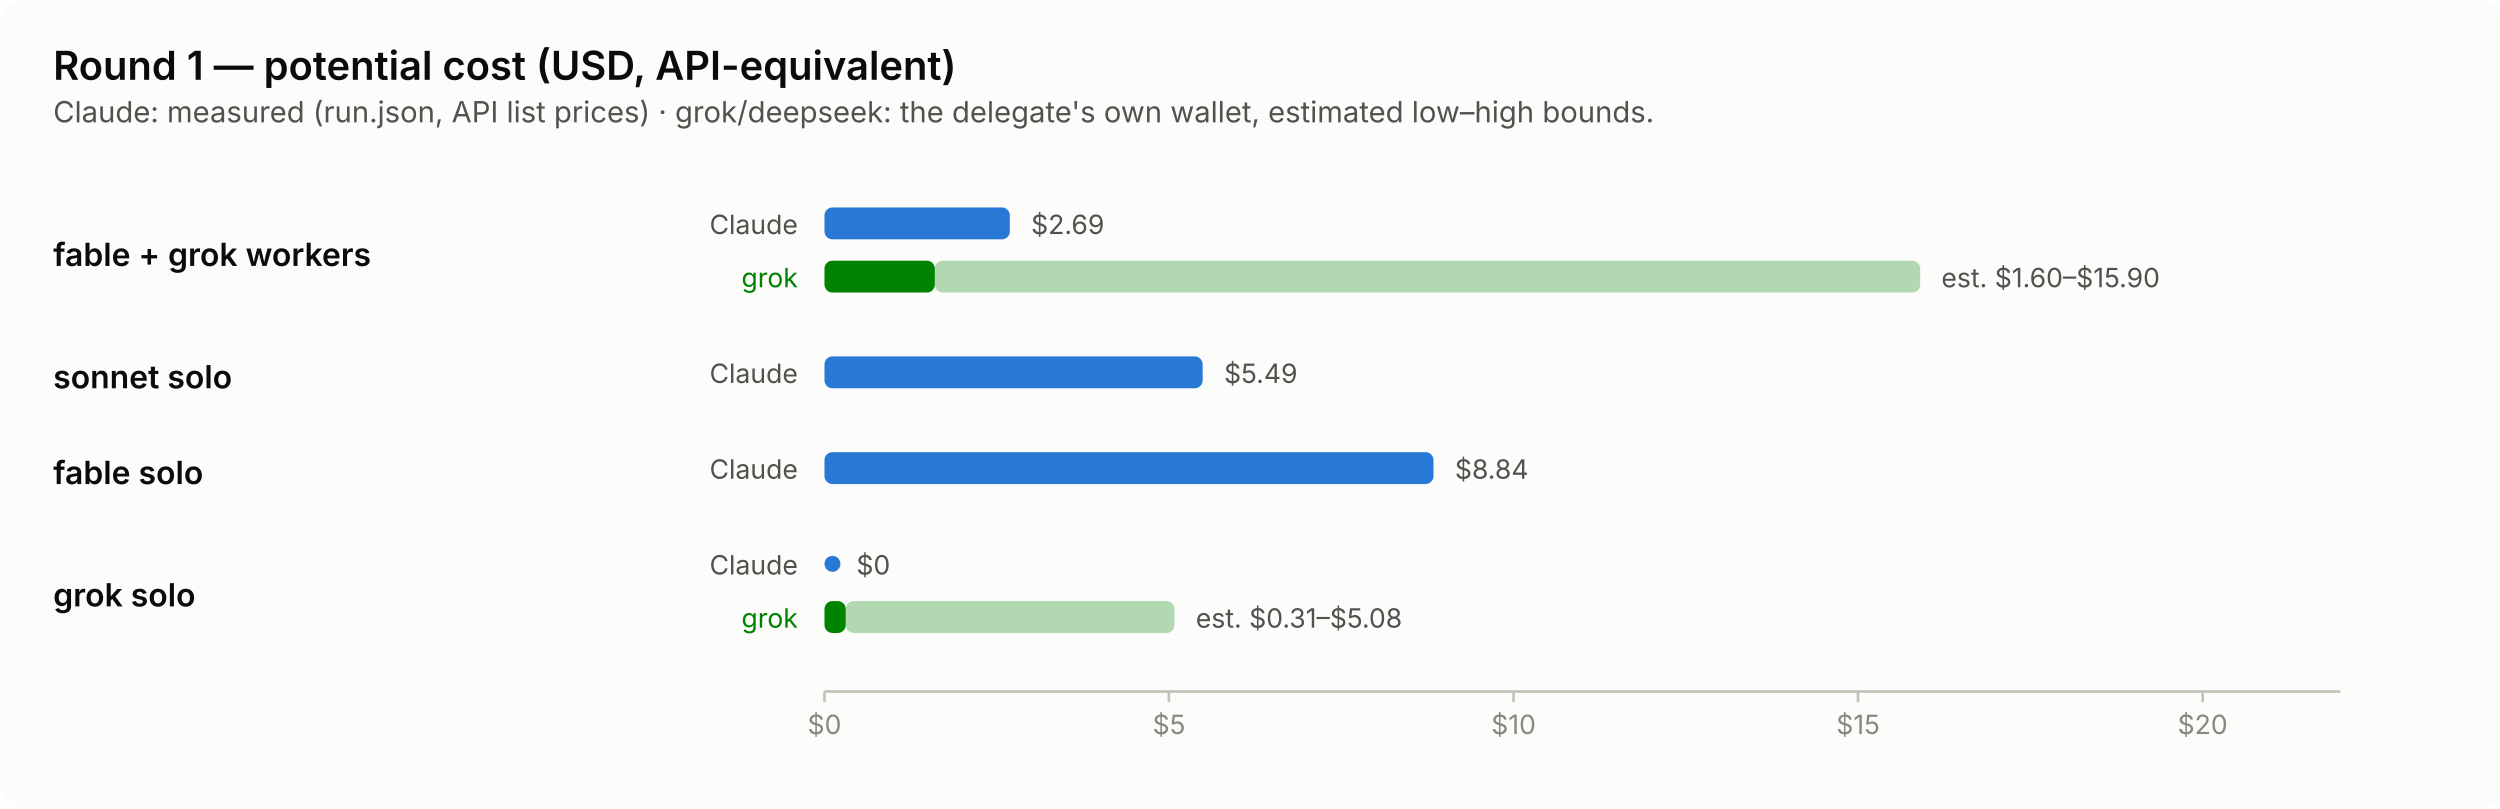
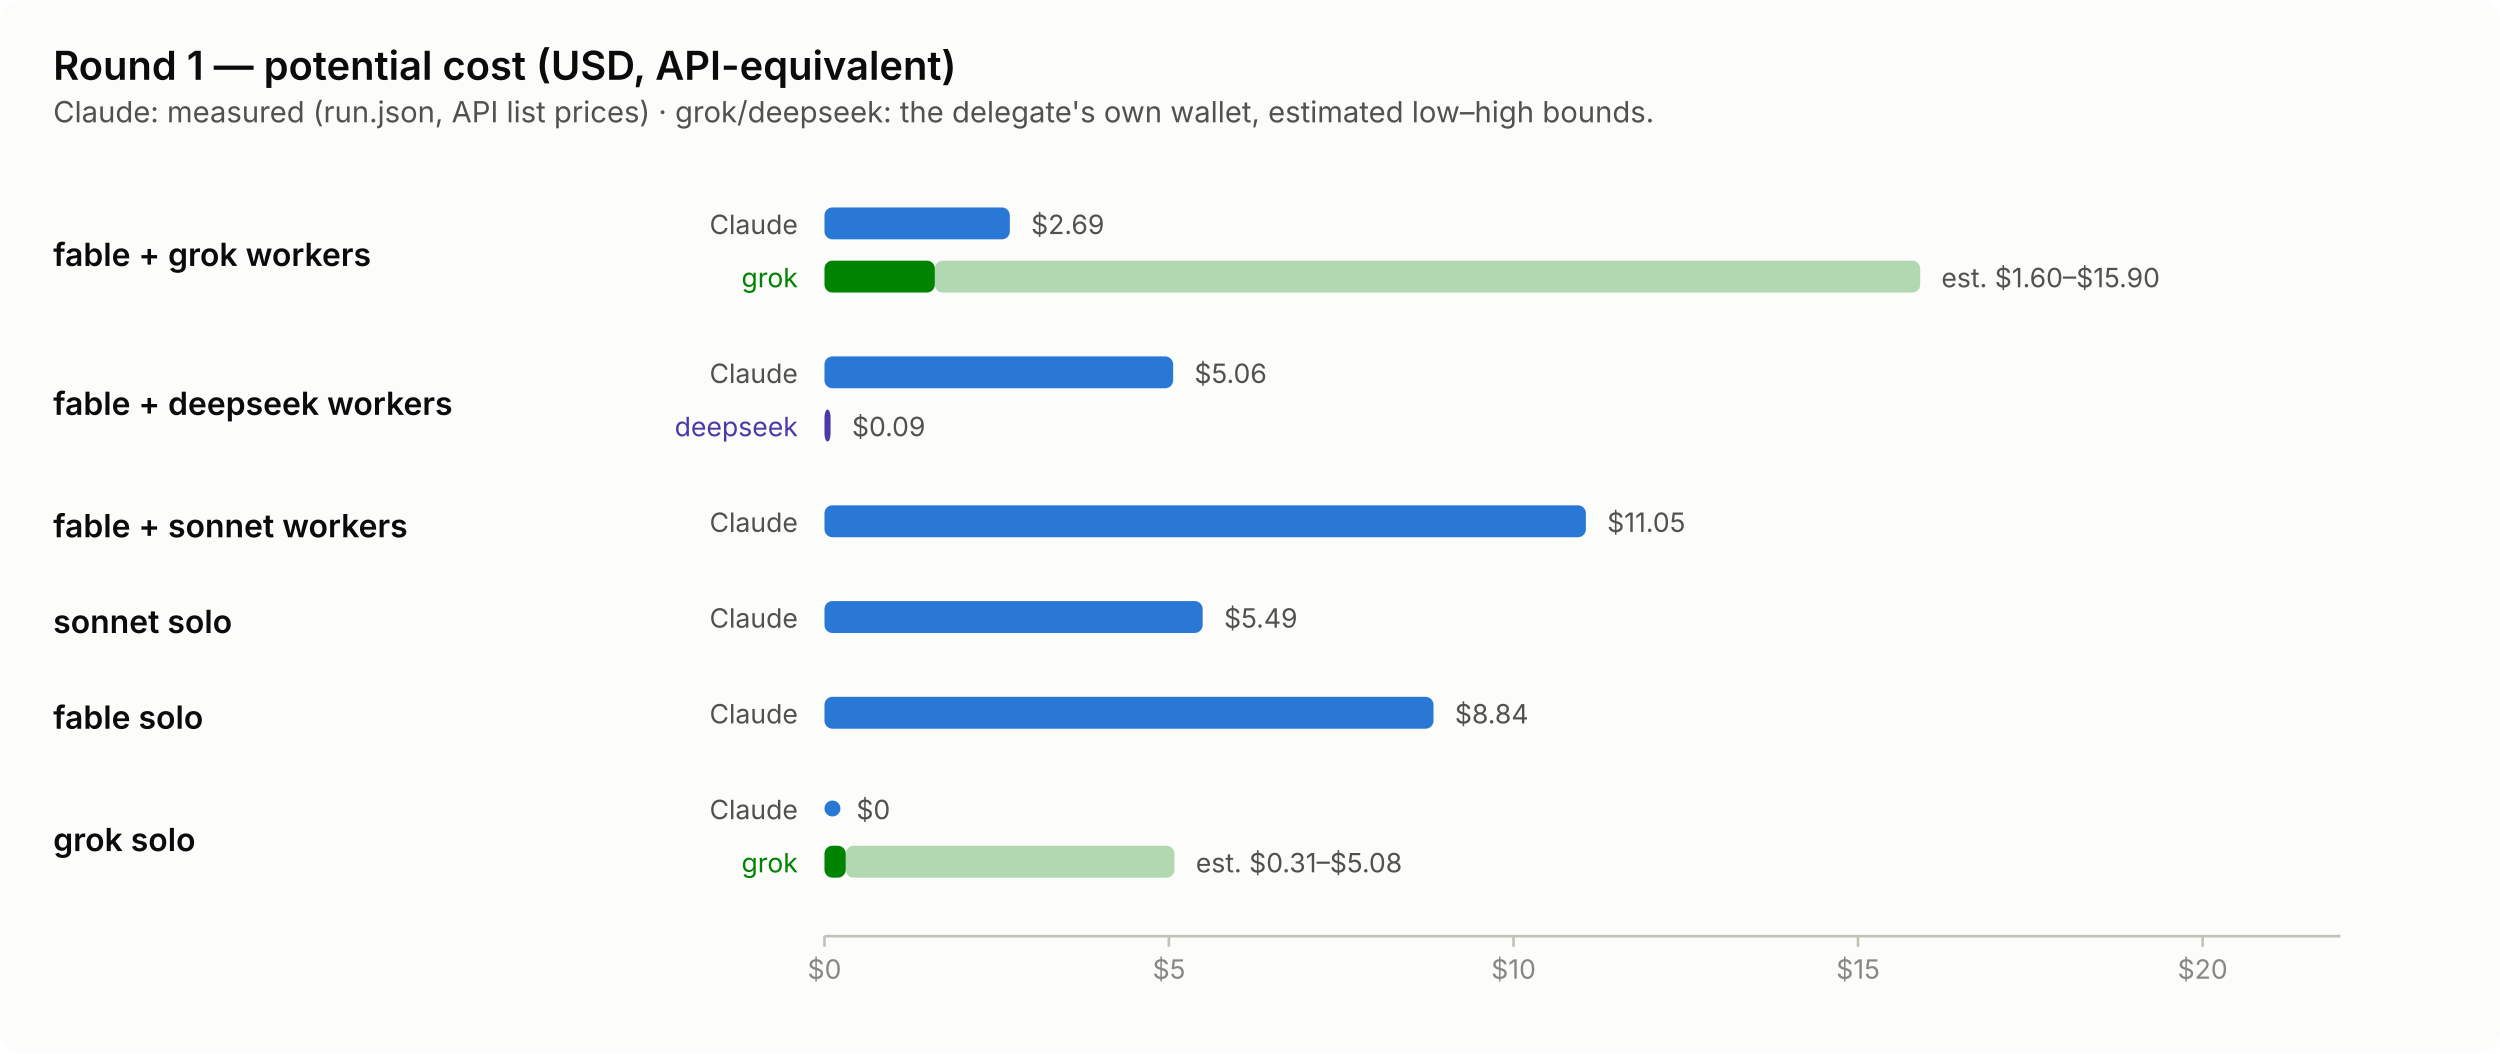
- <svg xmlns="http://www.w3.org/2000/svg" viewBox="0 0 940 304" width="940" height="304" role="img" aria-label="Round 1 potential cost per configuration">
-   <rect width="940" height="304" rx="8" fill="#fcfcfb" />
+ <svg xmlns="http://www.w3.org/2000/svg" viewBox="0 0 940 396" width="940" height="396" role="img" aria-label="Round 1 potential cost per configuration">
+   <rect width="940" height="396" rx="8" fill="#fcfcfb" />
  <text x="20" y="30" font-size="15" fill="#0b0b0b" text-anchor="start" font-weight="600" font-family="system-ui,-apple-system,Segoe UI,sans-serif">Round 1 — potential cost (USD, API-equivalent)</text>
  <text x="20" y="46" font-size="11" fill="#52514e" text-anchor="start" font-weight="normal" font-family="system-ui,-apple-system,Segoe UI,sans-serif">Claude: measured (run.json, API list prices) · grok/deepseek: the delegate's own wallet, estimated low–high bounds.</text>
  <text x="20" y="100.0" font-size="12" fill="#0b0b0b" text-anchor="start" font-weight="600" font-family="system-ui,-apple-system,Segoe UI,sans-serif">fable + grok workers</text>
  <text x="300" y="88" font-size="10" fill="#52514e" text-anchor="end" font-weight="normal" font-family="system-ui,-apple-system,Segoe UI,sans-serif">Claude</text>
  <rect x="310" y="78" width="69.7" height="12" rx="3" fill="#2a78d6" />
  <text x="387.695" y="88" font-size="10" fill="#52514e" text-anchor="start" font-weight="normal" font-family="system-ui,-apple-system,Segoe UI,sans-serif">$2.69</text>
  <text x="300" y="108" font-size="10" fill="#008300" text-anchor="end" font-weight="normal" font-family="system-ui,-apple-system,Segoe UI,sans-serif">grok</text>
  <rect x="310" y="98" width="41.5" height="12" rx="3" fill="#008300" />
  <rect x="351.5" y="98" width="370.5" height="12" rx="3" fill="#008300" opacity="0.3" />
  <text x="729.955" y="108" font-size="10" fill="#52514e" text-anchor="start" font-weight="normal" font-family="system-ui,-apple-system,Segoe UI,sans-serif">est. $1.60–$15.90</text>
-   <text x="20" y="146.0" font-size="12" fill="#0b0b0b" text-anchor="start" font-weight="600" font-family="system-ui,-apple-system,Segoe UI,sans-serif">sonnet solo</text>
+   <text x="20" y="156.0" font-size="12" fill="#0b0b0b" text-anchor="start" font-weight="600" font-family="system-ui,-apple-system,Segoe UI,sans-serif">fable + deepseek workers</text>
  <text x="300" y="144" font-size="10" fill="#52514e" text-anchor="end" font-weight="normal" font-family="system-ui,-apple-system,Segoe UI,sans-serif">Claude</text>
-   <rect x="310" y="134" width="142.2" height="12" rx="3" fill="#2a78d6" />
-   <text x="460.241" y="144" font-size="10" fill="#52514e" text-anchor="start" font-weight="normal" font-family="system-ui,-apple-system,Segoe UI,sans-serif">$5.49</text>
-   <text x="20" y="182.0" font-size="12" fill="#0b0b0b" text-anchor="start" font-weight="600" font-family="system-ui,-apple-system,Segoe UI,sans-serif">fable solo</text>
-   <text x="300" y="180" font-size="10" fill="#52514e" text-anchor="end" font-weight="normal" font-family="system-ui,-apple-system,Segoe UI,sans-serif">Claude</text>
-   <rect x="310" y="170" width="229.0" height="12" rx="3" fill="#2a78d6" />
-   <text x="547.036" y="180" font-size="10" fill="#52514e" text-anchor="start" font-weight="normal" font-family="system-ui,-apple-system,Segoe UI,sans-serif">$8.84</text>
-   <text x="20" y="228.0" font-size="12" fill="#0b0b0b" text-anchor="start" font-weight="600" font-family="system-ui,-apple-system,Segoe UI,sans-serif">grok solo</text>
-   <text x="300" y="216" font-size="10" fill="#52514e" text-anchor="end" font-weight="normal" font-family="system-ui,-apple-system,Segoe UI,sans-serif">Claude</text>
-   <circle cx="313" cy="212" r="3" fill="#2a78d6" />
-   <text x="322" y="216" font-size="10" fill="#52514e" text-anchor="start" font-weight="normal" font-family="system-ui,-apple-system,Segoe UI,sans-serif">$0</text>
-   <text x="300" y="236" font-size="10" fill="#008300" text-anchor="end" font-weight="normal" font-family="system-ui,-apple-system,Segoe UI,sans-serif">grok</text>
-   <rect x="310" y="226" width="8.0" height="12" rx="3" fill="#008300" />
-   <rect x="318.0" y="226" width="123.6" height="12" rx="3" fill="#008300" opacity="0.3" />
-   <text x="449.618" y="236" font-size="10" fill="#52514e" text-anchor="start" font-weight="normal" font-family="system-ui,-apple-system,Segoe UI,sans-serif">est. $0.31–$5.08</text>
-   <line x1="310" y1="260" x2="880" y2="260" stroke="#c3c2b7" />
-   <line x1="310.0" y1="260" x2="310.0" y2="264" stroke="#c3c2b7" />
-   <text x="310.0" y="276" font-size="10" fill="#898781" text-anchor="middle" font-weight="normal" font-family="system-ui,-apple-system,Segoe UI,sans-serif">$0</text>
-   <line x1="439.5" y1="260" x2="439.5" y2="264" stroke="#c3c2b7" />
-   <text x="439.545" y="276" font-size="10" fill="#898781" text-anchor="middle" font-weight="normal" font-family="system-ui,-apple-system,Segoe UI,sans-serif">$5</text>
-   <line x1="569.1" y1="260" x2="569.1" y2="264" stroke="#c3c2b7" />
-   <text x="569.091" y="276" font-size="10" fill="#898781" text-anchor="middle" font-weight="normal" font-family="system-ui,-apple-system,Segoe UI,sans-serif">$10</text>
-   <line x1="698.6" y1="260" x2="698.6" y2="264" stroke="#c3c2b7" />
-   <text x="698.636" y="276" font-size="10" fill="#898781" text-anchor="middle" font-weight="normal" font-family="system-ui,-apple-system,Segoe UI,sans-serif">$15</text>
-   <line x1="828.2" y1="260" x2="828.2" y2="264" stroke="#c3c2b7" />
-   <text x="828.182" y="276" font-size="10" fill="#898781" text-anchor="middle" font-weight="normal" font-family="system-ui,-apple-system,Segoe UI,sans-serif">$20</text>
+   <rect x="310" y="134" width="131.1" height="12" rx="3" fill="#2a78d6" />
+   <text x="449.1" y="144" font-size="10" fill="#52514e" text-anchor="start" font-weight="normal" font-family="system-ui,-apple-system,Segoe UI,sans-serif">$5.06</text>
+   <text x="300" y="164" font-size="10" fill="#4a3aa7" text-anchor="end" font-weight="normal" font-family="system-ui,-apple-system,Segoe UI,sans-serif">deepseek</text>
+   <rect x="310" y="154" width="2.3" height="12" rx="3" fill="#4a3aa7" />
+   <text x="320.332" y="164" font-size="10" fill="#52514e" text-anchor="start" font-weight="normal" font-family="system-ui,-apple-system,Segoe UI,sans-serif">$0.09</text>
+   <text x="20" y="202.0" font-size="12" fill="#0b0b0b" text-anchor="start" font-weight="600" font-family="system-ui,-apple-system,Segoe UI,sans-serif">fable + sonnet workers</text>
+   <text x="300" y="200" font-size="10" fill="#52514e" text-anchor="end" font-weight="normal" font-family="system-ui,-apple-system,Segoe UI,sans-serif">Claude</text>
+   <rect x="310" y="190" width="286.3" height="12" rx="3" fill="#2a78d6" />
+   <text x="604.295" y="200" font-size="10" fill="#52514e" text-anchor="start" font-weight="normal" font-family="system-ui,-apple-system,Segoe UI,sans-serif">$11.05</text>
+   <text x="20" y="238.0" font-size="12" fill="#0b0b0b" text-anchor="start" font-weight="600" font-family="system-ui,-apple-system,Segoe UI,sans-serif">sonnet solo</text>
+   <text x="300" y="236" font-size="10" fill="#52514e" text-anchor="end" font-weight="normal" font-family="system-ui,-apple-system,Segoe UI,sans-serif">Claude</text>
+   <rect x="310" y="226" width="142.2" height="12" rx="3" fill="#2a78d6" />
+   <text x="460.241" y="236" font-size="10" fill="#52514e" text-anchor="start" font-weight="normal" font-family="system-ui,-apple-system,Segoe UI,sans-serif">$5.49</text>
+   <text x="20" y="274.0" font-size="12" fill="#0b0b0b" text-anchor="start" font-weight="600" font-family="system-ui,-apple-system,Segoe UI,sans-serif">fable solo</text>
+   <text x="300" y="272" font-size="10" fill="#52514e" text-anchor="end" font-weight="normal" font-family="system-ui,-apple-system,Segoe UI,sans-serif">Claude</text>
+   <rect x="310" y="262" width="229.0" height="12" rx="3" fill="#2a78d6" />
+   <text x="547.036" y="272" font-size="10" fill="#52514e" text-anchor="start" font-weight="normal" font-family="system-ui,-apple-system,Segoe UI,sans-serif">$8.84</text>
+   <text x="20" y="320.0" font-size="12" fill="#0b0b0b" text-anchor="start" font-weight="600" font-family="system-ui,-apple-system,Segoe UI,sans-serif">grok solo</text>
+   <text x="300" y="308" font-size="10" fill="#52514e" text-anchor="end" font-weight="normal" font-family="system-ui,-apple-system,Segoe UI,sans-serif">Claude</text>
+   <circle cx="313" cy="304" r="3" fill="#2a78d6" />
+   <text x="322" y="308" font-size="10" fill="#52514e" text-anchor="start" font-weight="normal" font-family="system-ui,-apple-system,Segoe UI,sans-serif">$0</text>
+   <text x="300" y="328" font-size="10" fill="#008300" text-anchor="end" font-weight="normal" font-family="system-ui,-apple-system,Segoe UI,sans-serif">grok</text>
+   <rect x="310" y="318" width="8.0" height="12" rx="3" fill="#008300" />
+   <rect x="318.0" y="318" width="123.6" height="12" rx="3" fill="#008300" opacity="0.3" />
+   <text x="449.618" y="328" font-size="10" fill="#52514e" text-anchor="start" font-weight="normal" font-family="system-ui,-apple-system,Segoe UI,sans-serif">est. $0.31–$5.08</text>
+   <line x1="310" y1="352" x2="880" y2="352" stroke="#c3c2b7" />
+   <line x1="310.0" y1="352" x2="310.0" y2="356" stroke="#c3c2b7" />
+   <text x="310.0" y="368" font-size="10" fill="#898781" text-anchor="middle" font-weight="normal" font-family="system-ui,-apple-system,Segoe UI,sans-serif">$0</text>
+   <line x1="439.5" y1="352" x2="439.5" y2="356" stroke="#c3c2b7" />
+   <text x="439.545" y="368" font-size="10" fill="#898781" text-anchor="middle" font-weight="normal" font-family="system-ui,-apple-system,Segoe UI,sans-serif">$5</text>
+   <line x1="569.1" y1="352" x2="569.1" y2="356" stroke="#c3c2b7" />
+   <text x="569.091" y="368" font-size="10" fill="#898781" text-anchor="middle" font-weight="normal" font-family="system-ui,-apple-system,Segoe UI,sans-serif">$10</text>
+   <line x1="698.6" y1="352" x2="698.6" y2="356" stroke="#c3c2b7" />
+   <text x="698.636" y="368" font-size="10" fill="#898781" text-anchor="middle" font-weight="normal" font-family="system-ui,-apple-system,Segoe UI,sans-serif">$15</text>
+   <line x1="828.2" y1="352" x2="828.2" y2="356" stroke="#c3c2b7" />
+   <text x="828.182" y="368" font-size="10" fill="#898781" text-anchor="middle" font-weight="normal" font-family="system-ui,-apple-system,Segoe UI,sans-serif">$20</text>
</svg>
